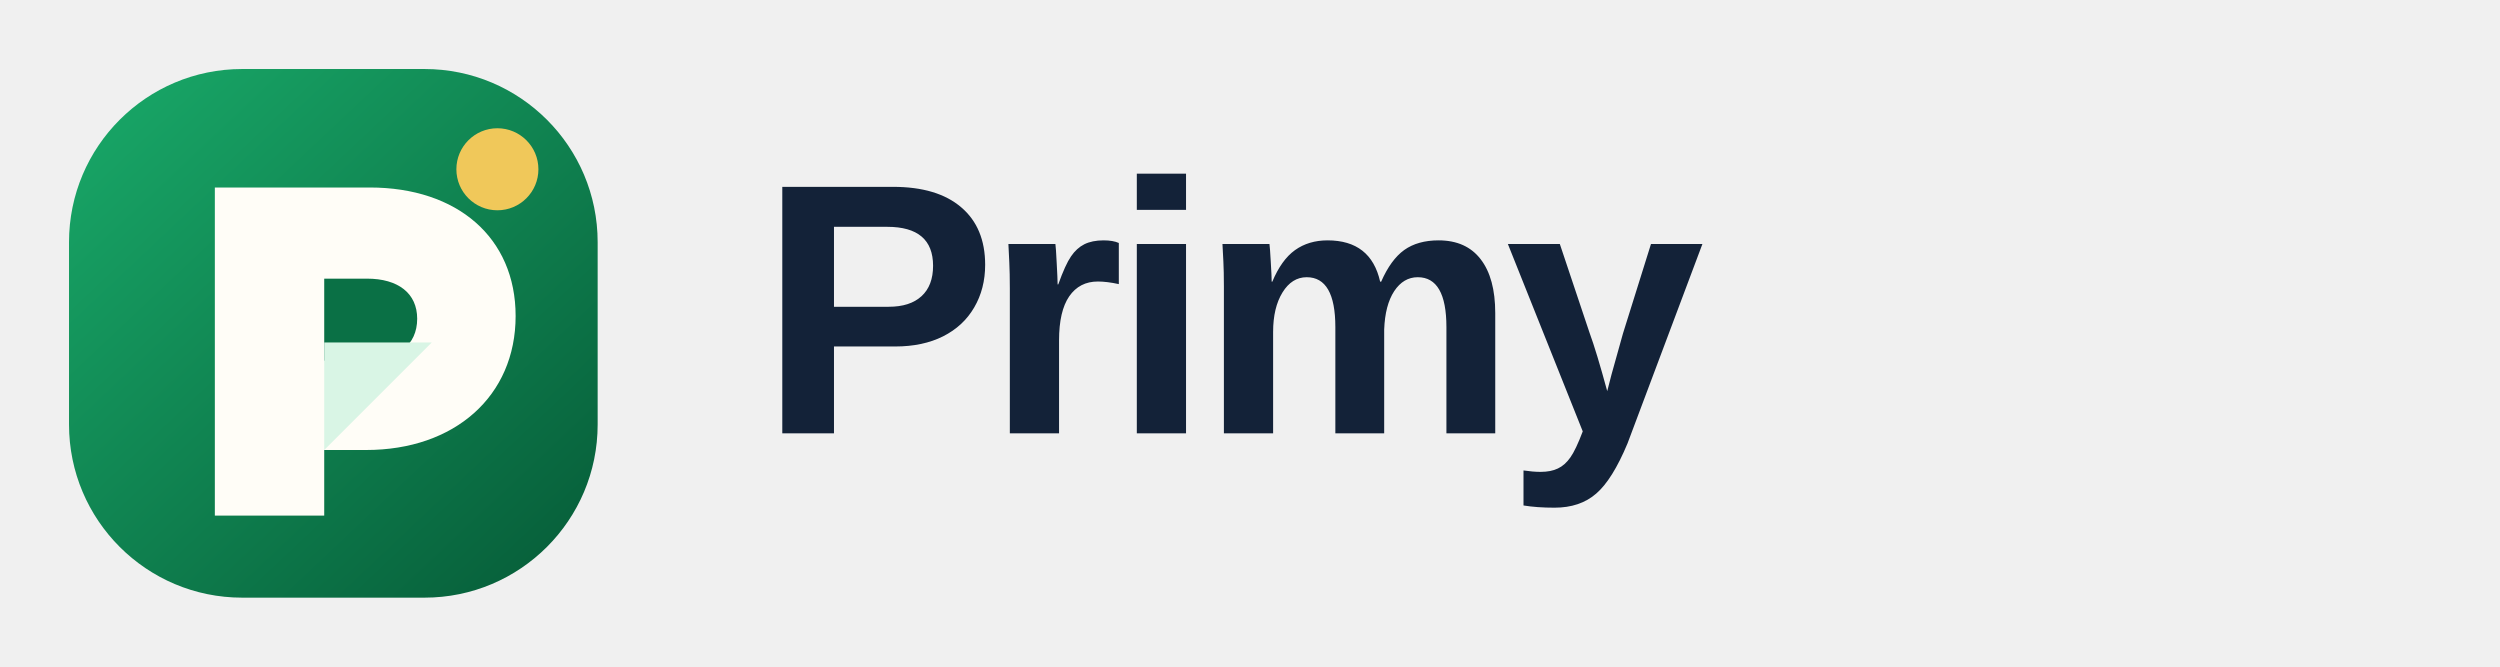
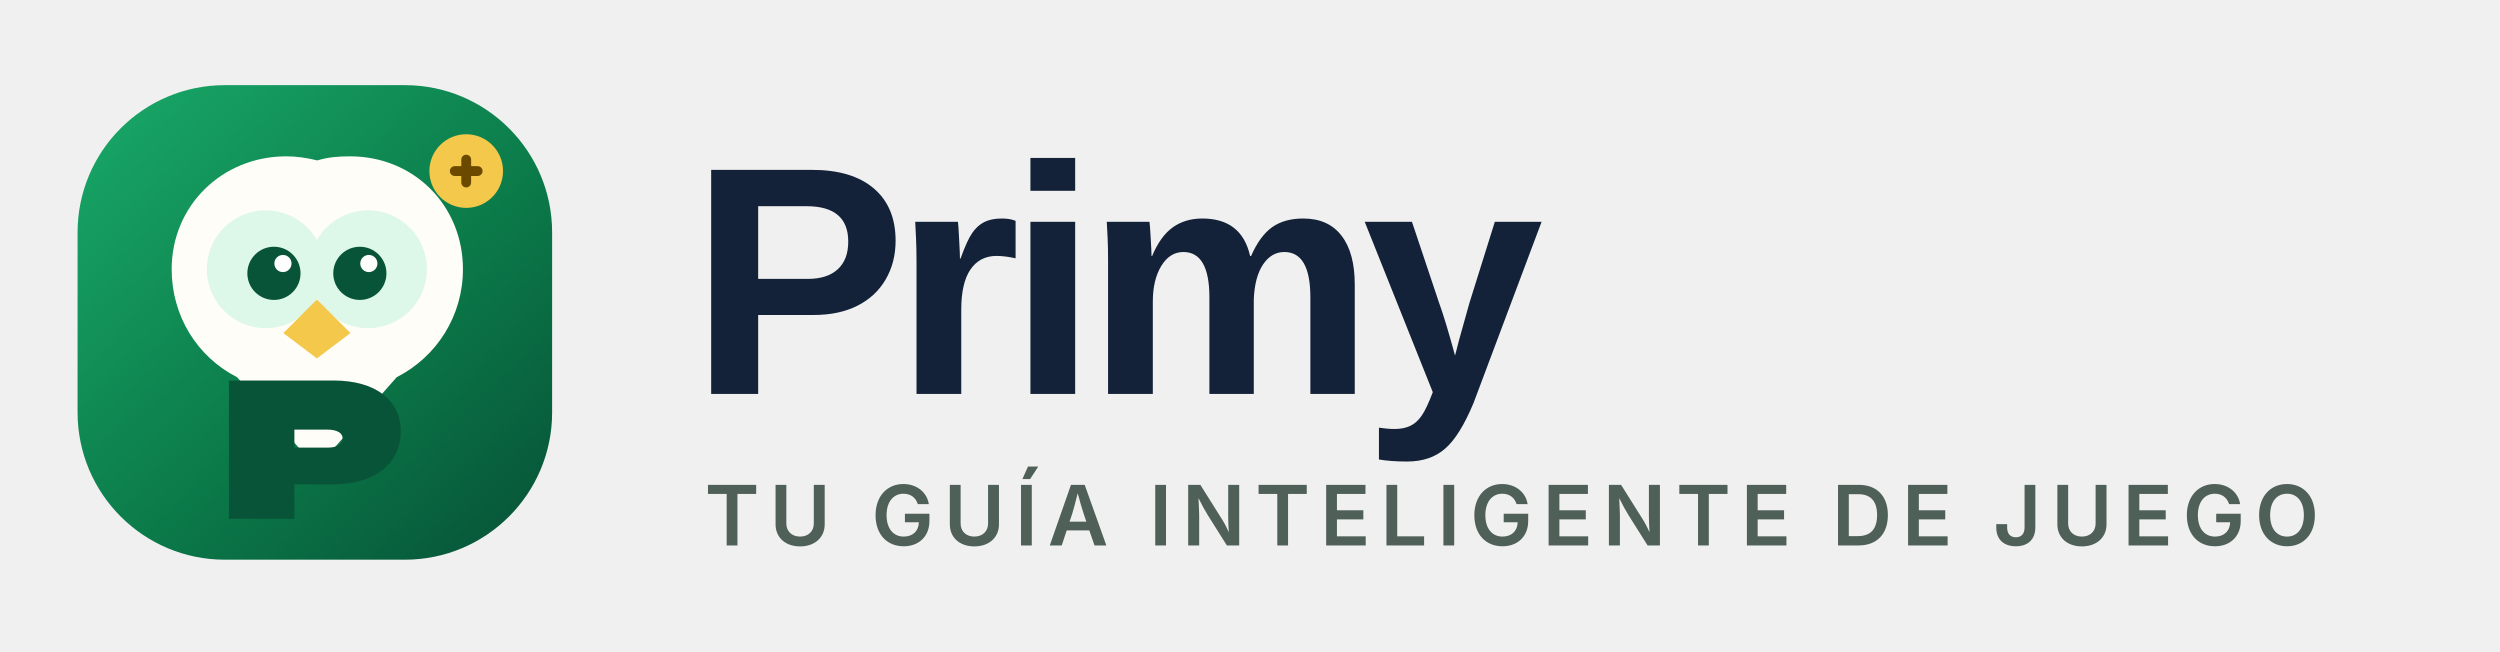
- <svg xmlns="http://www.w3.org/2000/svg" viewBox="0 0 300 80" role="img" aria-label="Primy">
+ <svg xmlns="http://www.w3.org/2000/svg" viewBox="0 0 330 86" role="img" aria-label="Primy">
  <defs>
-     <linearGradient id="g" x1="8" y1="6" x2="57" y2="58" gradientUnits="userSpaceOnUse">
+     <linearGradient id="g" x1="7" y1="5" x2="58" y2="60" gradientUnits="userSpaceOnUse">
      <stop stop-color="#18A566" />
-       <stop offset="1" stop-color="#075F3A" />
+       <stop offset=".56" stop-color="#0B7A49" />
+       <stop offset="1" stop-color="#075438" />
    </linearGradient>
  </defs>
-   <g transform="translate(5 5) scale(1.09375)">
-     <rect x="3" y="3" width="58" height="58" rx="19" fill="url(#g)" />
-     <path d="M19 16h17c9.6 0 16 5.5 16 14.1 0 8.8-6.7 14.7-16.4 14.7H31V52H19V16Z" fill="#FFFDF7" />
-     <path d="M31 26h4.7c3.4 0 5.5 1.6 5.5 4.4 0 2.9-2.2 4.6-5.7 4.6H31v-9Z" fill="#0A7045" />
-     <path d="M31 44.8 42.8 33H31v11.8Z" fill="#D9F5E5" />
-     <circle cx="50" cy="14" r="4.5" fill="#F0C85A" />
+   <g transform="translate(7 8) scale(1.08)">
+     <rect x="3" y="3" width="58" height="58" rx="18" fill="url(#g)" />
+     <path d="M14.5 25.5c0-7.8 6.2-13.8 14-13.8 1.3 0 2.6.2 3.8.5 1.3-.4 2.6-.5 4-.5 7.8 0 13.8 6 13.8 13.8 0 5.7-3.2 10.7-8.1 13.2l-9.8 11.1-9.7-11.1c-4.9-2.5-8-7.5-8-13.2Z" fill="#FFFDF7" />
+     <circle cx="26" cy="25.5" r="7.2" fill="#DDF7E8" />
+     <circle cx="38.5" cy="25.5" r="7.2" fill="#DDF7E8" />
+     <circle cx="27" cy="26" r="3.25" fill="#075438" />
+     <circle cx="37.5" cy="26" r="3.25" fill="#075438" />
+     <circle cx="28.1" cy="24.8" r="1.05" fill="#fff" />
+     <circle cx="38.6" cy="24.8" r="1.05" fill="#fff" />
+     <path d="m32.25 29.2 4.1 4.1-4.1 3.1-4.1-3.1 4.1-4.1Z" fill="#F4C84A" />
+     <path d="M21.5 39.1h12.8c5.1 0 8.2 2.4 8.2 6.2 0 4-3.2 6.5-8.4 6.5h-4.6V56h-8V39.1Zm8 6v2.2h4.1c1.1 0 1.8-.4 1.8-1.1 0-.7-.7-1.1-1.9-1.1h-4Z" fill="#075438" />
+     <circle cx="50.5" cy="13.5" r="4.5" fill="#F4C84A" />
+     <path d="M49.1 13.5h2.8M50.5 12.1v2.8" stroke="#6B4A00" stroke-width="1.2" stroke-linecap="round" />
  </g>
-   <text x="91" y="52" font-family="Sora,Arial,sans-serif" font-size="43" font-weight="700" letter-spacing="-1.5" fill="#132238">Primy</text>
+   <text x="91" y="52" font-family="Sora,Arial,sans-serif" font-size="43" font-weight="750" letter-spacing="-1.7" fill="#132238">Primy</text>
+   <text x="93" y="72" font-family="Inter,Arial,sans-serif" font-size="11" font-weight="600" letter-spacing="1.3" fill="#4F6058">TU GUÍA INTELIGENTE DE JUEGO</text>
</svg>
